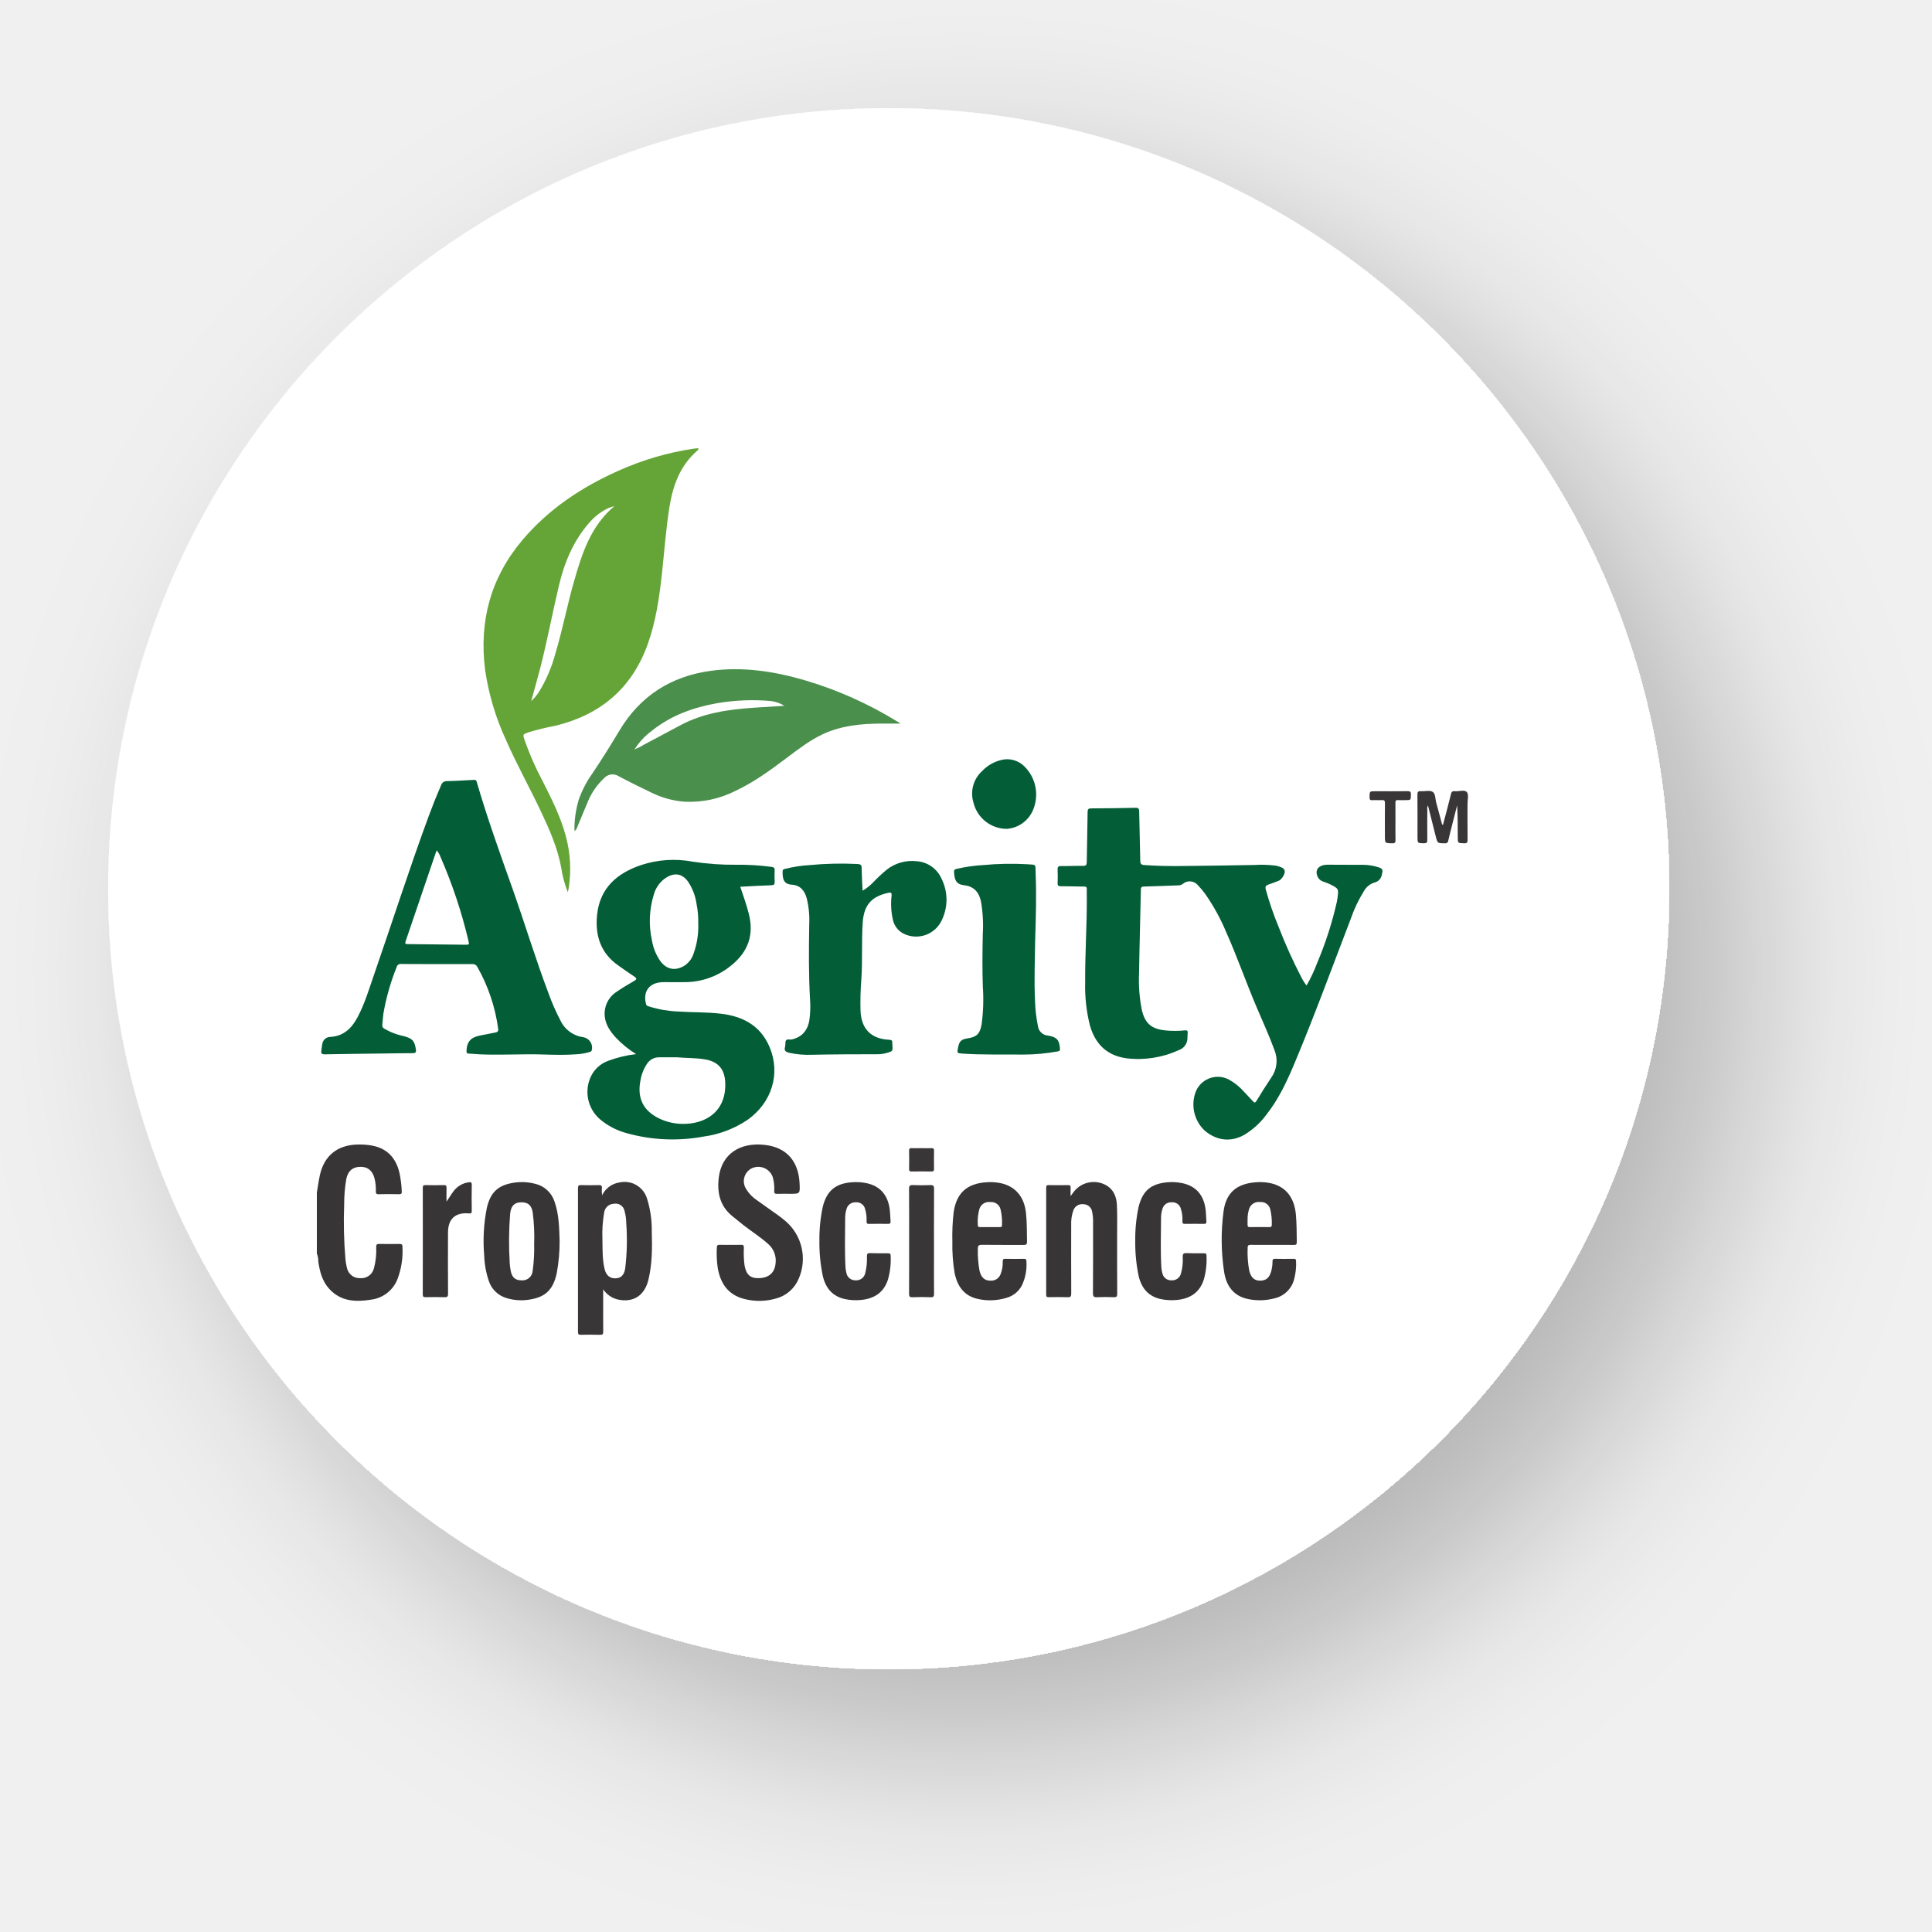
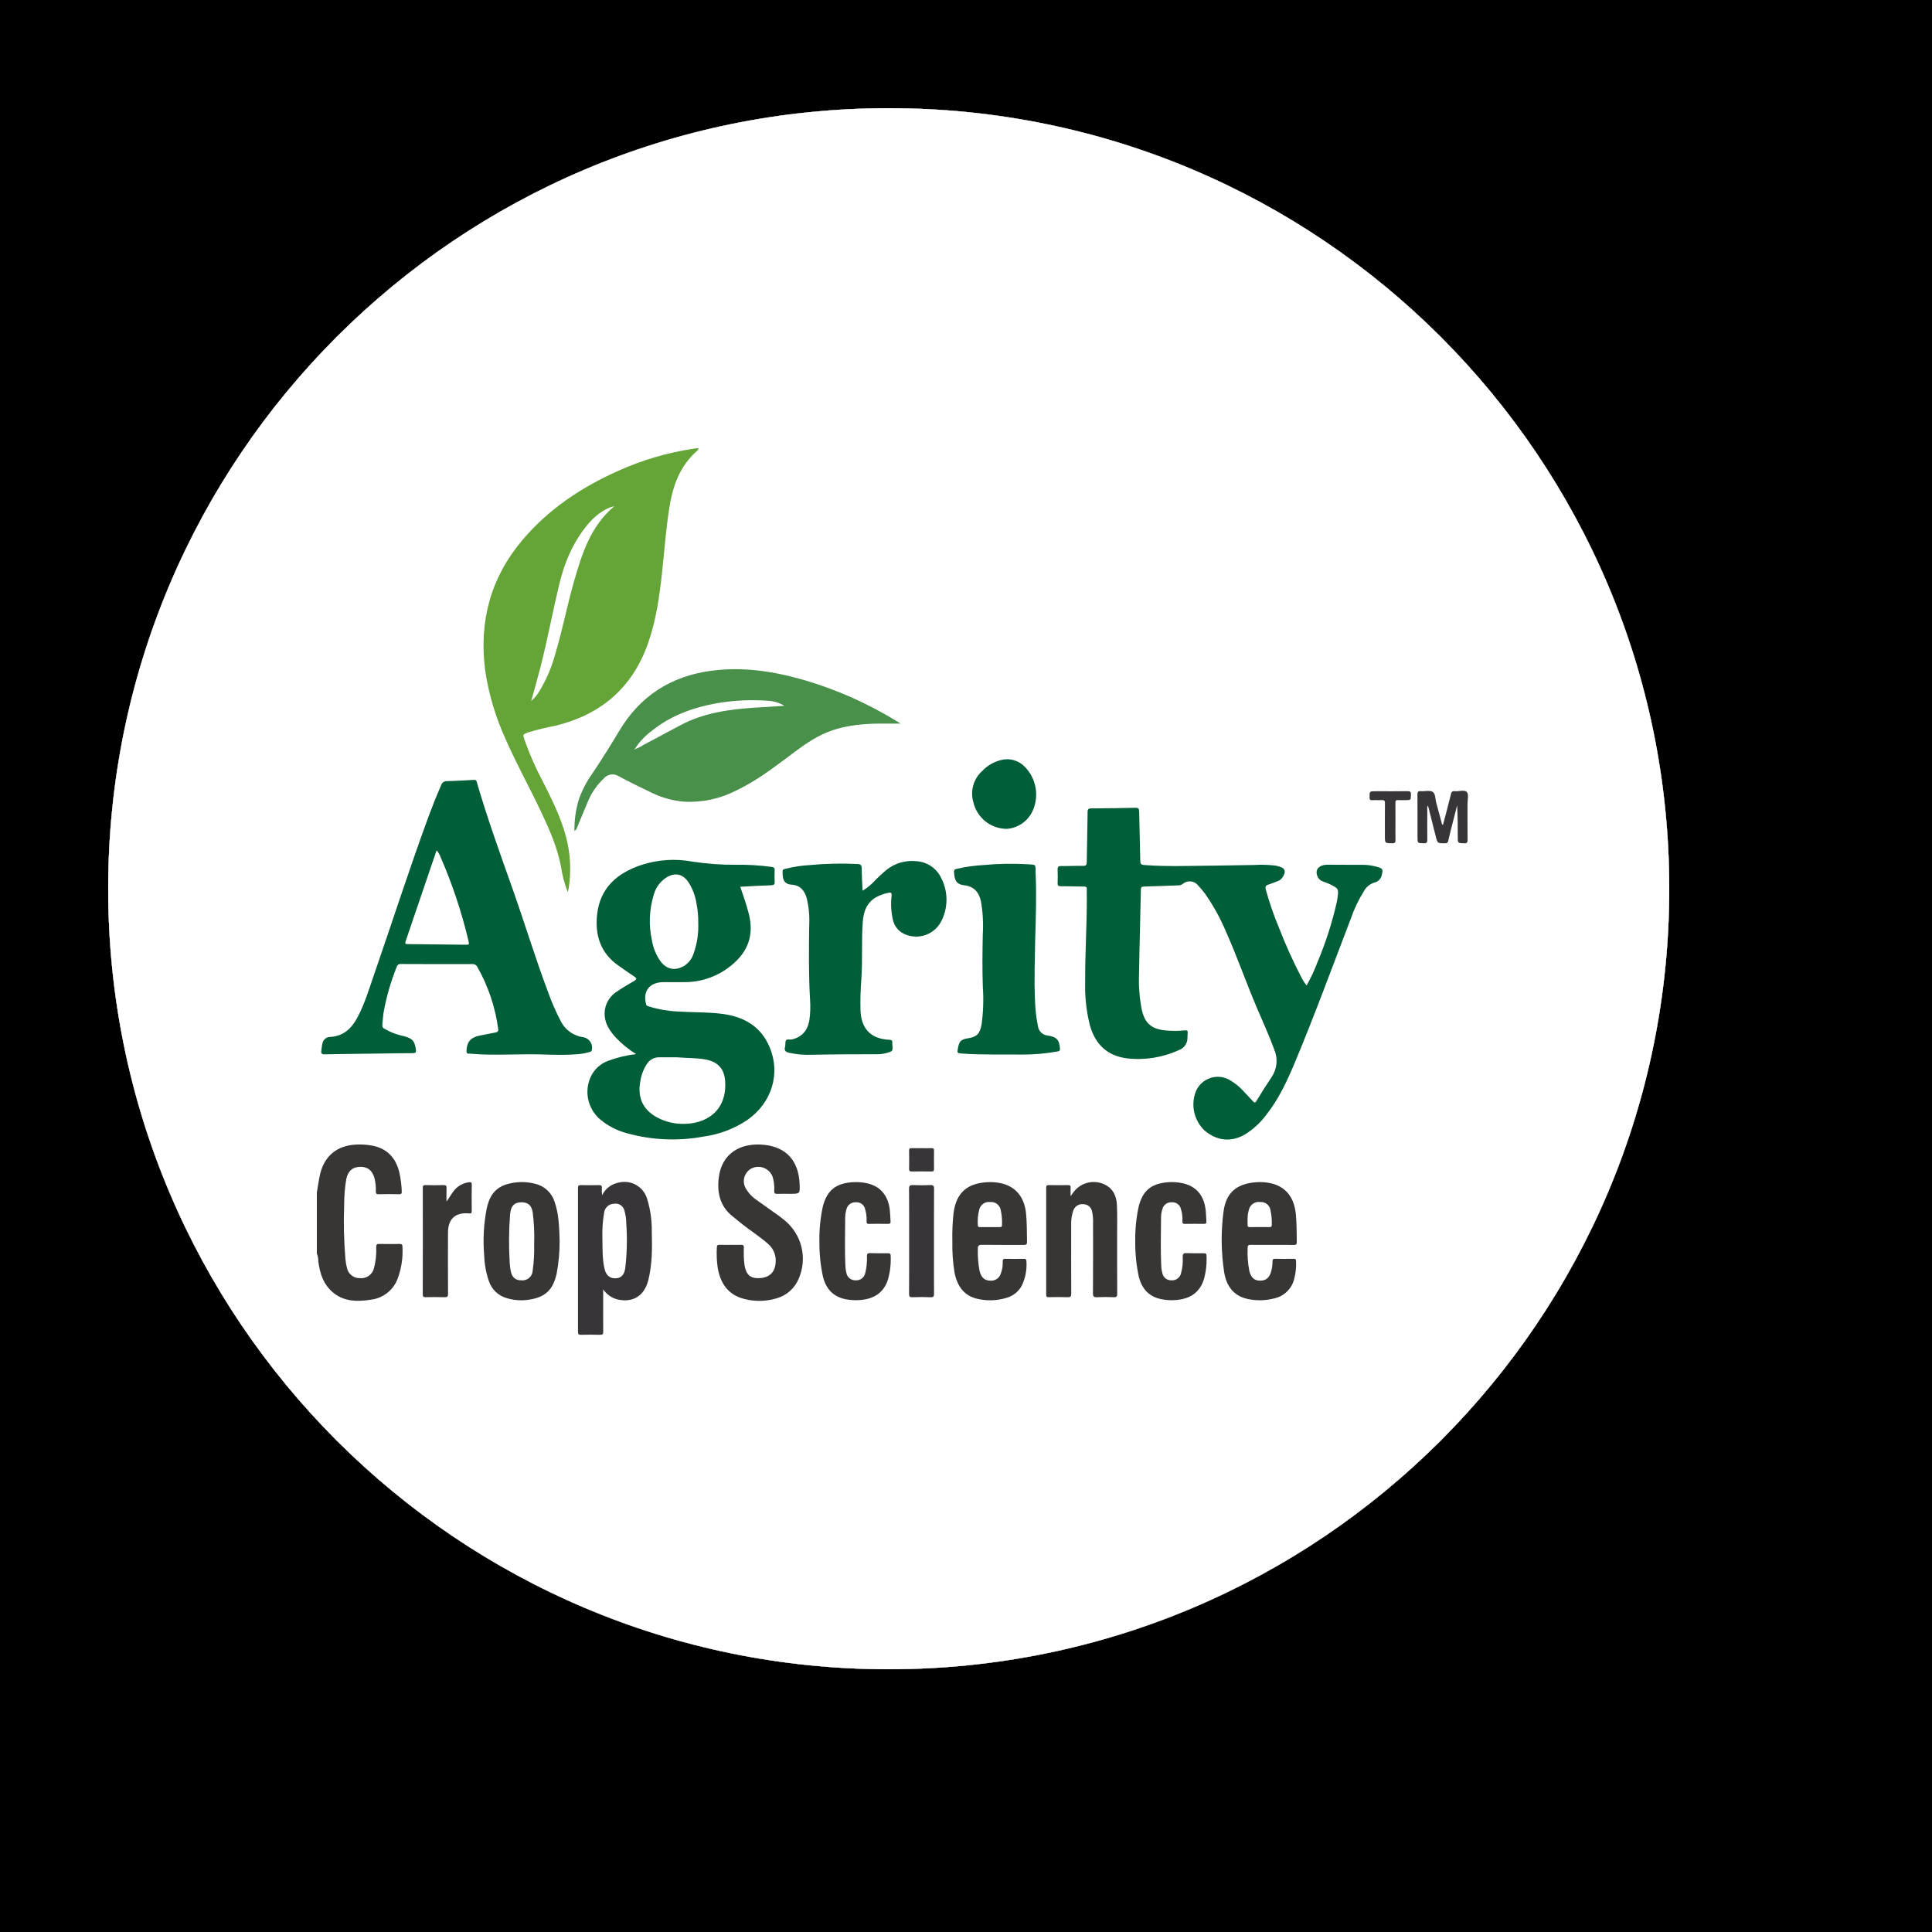
<svg xmlns="http://www.w3.org/2000/svg" width="250" height="250" viewBox="0 0 250 250" fill="none">
  <g filter="url(#filter0_d_56_1683)">
    <path d="M14 115C14 59.219 59.219 14 115 14C170.781 14 216 59.219 216 115C216 170.781 170.781 216 115 216C59.219 216 14 170.781 14 115Z" fill="white" />
    <path d="M41 154.326C41.126 153.585 41.226 152.838 41.383 152.104C41.919 149.592 43.608 148.193 46.169 148.106C46.817 148.078 47.467 148.12 48.106 148.231C50.087 148.591 51.222 149.821 51.683 151.734C51.854 152.526 51.956 153.331 51.987 154.14C52.005 154.423 51.947 154.541 51.626 154.533C50.752 154.51 49.876 154.51 49.001 154.533C48.679 154.542 48.63 154.418 48.633 154.14C48.655 153.572 48.596 153.004 48.457 152.453C48.169 151.43 47.552 150.953 46.568 150.986C45.594 151.019 45.006 151.553 44.804 152.596C44.624 153.667 44.534 154.752 44.535 155.838C44.444 158.203 44.499 160.571 44.699 162.929C44.733 163.316 44.8 163.699 44.897 164.075C44.979 164.46 45.195 164.804 45.506 165.046C45.818 165.287 46.205 165.41 46.598 165.393C46.999 165.429 47.4 165.321 47.728 165.088C48.056 164.855 48.289 164.511 48.386 164.121C48.626 163.227 48.726 162.302 48.681 161.378C48.675 161.069 48.748 160.955 49.08 160.964C49.955 160.987 50.83 160.976 51.706 160.968C51.932 160.966 52.069 161.002 52.075 161.277C52.163 162.704 51.95 164.133 51.451 165.473C51.18 166.191 50.719 166.821 50.117 167.297C49.514 167.773 48.794 168.076 48.033 168.173C46.031 168.497 44.098 168.42 42.599 166.775C41.7 165.788 41.381 164.553 41.191 163.271C41.201 162.906 41.136 162.544 41 162.206L41 154.326Z" fill="#383536" />
    <path d="M73.469 115.451C73.054 114.392 72.763 113.289 72.599 112.164C72.122 109.659 71.102 107.35 70.025 105.064C68.556 101.944 66.867 98.933 65.483 95.772C64.145 92.89 63.232 89.829 62.771 86.685C61.983 80.434 63.459 74.822 67.537 69.958C70.919 65.925 75.177 63.087 79.938 60.954C83.084 59.528 86.414 58.55 89.831 58.048C90.007 58.023 90.184 58.016 90.361 58C90.409 58.178 90.291 58.261 90.202 58.338C88.02 60.249 87.089 62.773 86.638 65.542C86.174 68.391 85.976 71.269 85.664 74.135C85.322 77.278 84.881 80.399 83.802 83.396C81.748 89.101 77.676 92.502 71.847 93.917C70.653 94.136 69.473 94.426 68.313 94.785C67.644 95.033 67.645 95.038 67.861 95.708C68.513 97.572 69.309 99.384 70.242 101.125C71.4 103.425 72.562 105.72 73.226 108.229C73.819 110.426 73.94 112.724 73.583 114.971C73.563 115.098 73.524 115.222 73.469 115.451ZM79.496 65.499C78.443 65.719 77.224 66.524 76.262 67.624C74.217 69.961 73.05 72.732 72.34 75.712C71.485 79.3 70.814 82.93 69.894 86.503C69.536 87.894 69.135 89.273 68.737 90.718C69.161 90.341 69.524 89.9 69.814 89.412C70.717 87.913 71.404 86.294 71.856 84.604C72.792 81.504 73.389 78.317 74.284 75.208C75.313 71.631 76.417 68.085 79.496 65.499Z" fill="#65A537" />
    <path d="M169.071 127.523C169.608 126.58 170.07 125.596 170.452 124.58C171.536 122.017 172.389 119.362 173 116.647C173.029 116.504 173.047 116.359 173.067 116.215C173.235 115.029 173.218 114.981 172.153 114.448C171.836 114.29 171.495 114.178 171.163 114.051C170.915 113.969 170.705 113.8 170.571 113.576C170.109 112.759 170.447 112.074 171.402 111.921C171.612 111.895 171.823 111.886 172.033 111.894C173.46 111.897 174.887 111.913 176.314 111.906C176.996 111.904 177.674 112.006 178.324 112.21C178.916 112.393 178.967 112.521 178.825 113.123C178.791 113.388 178.674 113.637 178.492 113.833C178.309 114.029 178.07 114.163 177.807 114.216C177.23 114.407 176.75 114.815 176.468 115.353C175.782 116.452 175.224 117.626 174.804 118.851C172.399 125.114 170.101 131.419 167.503 137.608C166.524 139.94 165.457 142.225 163.878 144.229C163.116 145.264 162.162 146.141 161.067 146.814C159.32 147.817 157.507 147.643 155.923 146.333C155.27 145.733 154.803 144.957 154.577 144.099C154.351 143.241 154.375 142.337 154.647 141.492C154.782 141.061 155.01 140.665 155.315 140.332C155.621 140 155.996 139.738 156.414 139.567C156.832 139.396 157.282 139.319 157.733 139.341C158.184 139.364 158.625 139.486 159.024 139.698C159.763 140.107 160.425 140.642 160.981 141.278C161.361 141.676 161.741 142.076 162.111 142.484C162.296 142.688 162.404 142.756 162.589 142.452C163.201 141.441 163.83 140.44 164.489 139.459C164.857 138.943 165.089 138.342 165.162 137.713C165.235 137.083 165.147 136.445 164.907 135.859C164.226 134.005 163.41 132.209 162.634 130.396C161.247 127.155 160.101 123.817 158.66 120.599C157.929 118.85 157.012 117.186 155.925 115.634C155.644 115.257 155.341 114.898 155.017 114.558C154.902 114.415 154.759 114.296 154.597 114.209C154.436 114.122 154.258 114.068 154.075 114.051C153.893 114.034 153.708 114.054 153.533 114.109C153.358 114.165 153.196 114.255 153.056 114.374C152.904 114.491 152.719 114.557 152.527 114.563C151.037 114.619 149.546 114.678 148.055 114.719C147.771 114.726 147.636 114.757 147.629 115.103C147.559 118.718 147.447 122.332 147.393 125.947C147.323 127.519 147.441 129.094 147.742 130.639C148.143 132.423 148.986 133.152 150.812 133.337C151.652 133.416 152.498 133.413 153.337 133.329C153.619 133.303 153.717 133.388 153.686 133.666C153.661 133.891 153.664 134.119 153.655 134.346C153.652 134.688 153.542 135.02 153.341 135.296C153.139 135.572 152.856 135.778 152.532 135.885C150.429 136.85 148.101 137.217 145.804 136.947C143.259 136.614 141.738 135.126 141.041 132.718C140.576 130.877 140.367 128.982 140.42 127.084C140.395 123.484 140.64 119.889 140.635 116.289C140.635 115.884 140.613 115.478 140.632 115.074C140.645 114.792 140.541 114.721 140.271 114.72C139.266 114.716 138.261 114.675 137.255 114.677C136.933 114.678 136.84 114.579 136.854 114.264C136.879 113.697 136.882 113.128 136.853 112.562C136.834 112.196 136.92 112.057 137.321 112.065C138.261 112.084 139.203 112.022 140.142 112.042C140.544 112.05 140.62 111.902 140.625 111.544C140.654 109.388 140.715 107.232 140.736 105.076C140.74 104.684 140.858 104.605 141.225 104.604C143.123 104.597 145.02 104.572 146.917 104.528C147.305 104.518 147.403 104.634 147.409 105.006C147.445 107.129 147.516 109.252 147.55 111.376C147.556 111.756 147.64 111.902 148.05 111.933C149.669 112.058 151.291 112.075 152.912 112.063C156.041 112.039 159.171 111.975 162.301 111.929C163.191 111.872 164.085 111.896 164.971 112C165.099 112.015 165.226 112.041 165.35 112.078C165.693 112.197 166.117 112.257 166.231 112.656C166.341 113.043 165.877 113.795 165.469 113.968C165.022 114.156 164.562 114.312 164.105 114.474C163.805 114.581 163.697 114.729 163.787 115.083C164.239 116.736 164.796 118.36 165.455 119.942C166.309 122.161 167.287 124.33 168.384 126.44C168.572 126.825 168.803 127.188 169.071 127.523Z" fill="#035E38" />
    <path d="M82.301 136.399C81.323 135.79 80.43 135.057 79.642 134.217C78.957 133.445 78.367 132.612 78.257 131.546C78.187 130.913 78.297 130.273 78.576 129.7C78.855 129.128 79.29 128.646 79.831 128.311C80.543 127.806 81.311 127.379 82.061 126.931C82.377 126.743 82.452 126.611 82.087 126.373C81.381 125.915 80.699 125.418 80.009 124.935C77.715 123.331 76.986 121.04 77.26 118.386C77.62 114.899 79.851 112.982 82.979 111.931C85.116 111.231 87.395 111.081 89.605 111.493C91.464 111.78 93.344 111.916 95.225 111.899C96.782 111.877 98.338 111.971 99.881 112.18C100.183 112.228 100.248 112.347 100.239 112.618C100.222 113.104 100.212 113.592 100.243 114.077C100.265 114.432 100.165 114.541 99.794 114.552C98.47 114.592 97.147 114.677 95.79 114.746C96.191 115.926 96.596 117.065 96.894 118.241C97.588 120.973 96.815 123.164 94.624 124.926C92.973 126.287 90.909 127.049 88.769 127.087C87.894 127.109 87.018 127.088 86.142 127.088C85.98 127.088 85.818 127.088 85.656 127.096C83.977 127.176 83.156 128.338 83.612 129.967C83.671 130.178 83.83 130.183 83.973 130.232C85.164 130.607 86.398 130.826 87.645 130.884C89.522 131.014 91.407 130.95 93.279 131.172C96.141 131.51 98.412 132.711 99.587 135.495C101.028 138.91 99.891 142.656 96.751 144.895C95.04 146.05 93.085 146.796 91.04 147.072C87.743 147.684 84.351 147.536 81.121 146.64C79.831 146.302 78.634 145.678 77.618 144.815C76.847 144.144 76.317 143.239 76.109 142.239C75.901 141.238 76.028 140.197 76.469 139.275C76.915 138.361 77.692 137.652 78.642 137.291C79.821 136.847 81.05 136.547 82.301 136.399ZM87.6 136.815C86.84 136.815 86.079 136.82 85.318 136.814C85.009 136.805 84.703 136.874 84.428 137.015C84.153 137.156 83.919 137.365 83.746 137.622C83.309 138.265 83.015 138.996 82.885 139.764C82.396 142.117 83.263 143.814 85.457 144.804C86.33 145.197 87.274 145.409 88.231 145.428C91.351 145.506 94.058 143.774 93.838 139.969C93.744 138.345 92.934 137.405 91.331 137.104C90.096 136.872 88.846 136.928 87.6 136.815ZM90.355 119.461C90.369 118.626 90.295 117.792 90.135 116.973C89.987 115.928 89.604 114.93 89.014 114.054C88.285 113.069 87.344 112.896 86.288 113.512C85.463 114.016 84.861 114.816 84.605 115.749C84.008 117.677 83.924 119.728 84.363 121.699C84.521 122.644 84.883 123.543 85.424 124.334C86.246 125.466 87.374 125.682 88.572 124.957C89.13 124.585 89.545 124.035 89.748 123.397C90.2 122.136 90.406 120.799 90.355 119.461Z" fill="#035E38" />
    <path d="M68.283 136.425C66.058 136.434 64.064 136.522 62.07 136.428C61.6 136.406 61.133 136.348 60.663 136.338C60.387 136.332 60.356 136.208 60.365 135.976C60.408 134.826 60.898 134.246 62.058 134.008C62.739 133.868 63.422 133.732 64.106 133.606C64.394 133.553 64.51 133.432 64.463 133.117C64.08 130.288 63.157 127.56 61.744 125.08C61.684 124.968 61.591 124.877 61.478 124.819C61.366 124.761 61.238 124.738 61.112 124.754C58.048 124.761 54.983 124.757 51.919 124.741C51.787 124.72 51.653 124.75 51.542 124.824C51.432 124.899 51.354 125.013 51.324 125.143C50.544 127.079 49.971 129.093 49.613 131.149C49.581 131.374 49.559 131.6 49.542 131.826C49.447 133.119 49.255 132.873 50.52 133.52C51.084 133.767 51.671 133.955 52.273 134.081C53.38 134.382 53.647 134.689 53.815 135.793C53.876 136.19 53.749 136.283 53.37 136.282C51.992 136.28 50.614 136.31 49.236 136.328C46.836 136.358 44.437 136.378 42.038 136.428C41.638 136.437 41.522 136.313 41.584 135.945C41.632 135.658 41.642 135.363 41.709 135.081C41.741 134.836 41.859 134.611 42.043 134.445C42.226 134.28 42.462 134.185 42.709 134.179C44.451 134.094 45.503 133.068 46.27 131.624C47.194 129.886 47.748 128.005 48.388 126.159C50.771 119.287 52.983 112.356 55.501 105.53C55.988 104.211 56.512 102.906 57.073 101.616C57.123 101.45 57.228 101.306 57.371 101.208C57.513 101.11 57.685 101.064 57.858 101.077C58.992 101.056 60.125 100.977 61.258 100.92C61.455 100.91 61.607 100.895 61.686 101.167C63.037 105.828 64.686 110.39 66.306 114.96C67.905 119.47 69.285 124.055 70.977 128.532C71.414 129.75 71.935 130.936 72.537 132.081C72.816 132.661 73.236 133.161 73.759 133.535C74.282 133.909 74.891 134.145 75.529 134.222C75.71 134.26 75.882 134.335 76.034 134.441C76.186 134.548 76.314 134.684 76.412 134.842C76.51 134.999 76.574 135.175 76.602 135.358C76.63 135.542 76.621 135.729 76.575 135.908C76.526 136.081 76.374 136.103 76.24 136.147C75.663 136.312 75.069 136.407 74.47 136.43C72.33 136.59 70.191 136.398 68.283 136.425ZM56.515 110.043C56.482 110.106 56.452 110.17 56.425 110.235C55.114 114.091 53.801 117.946 52.487 121.801C52.374 122.131 52.483 122.164 52.774 122.166C55.238 122.185 57.702 122.218 60.166 122.247C60.728 122.253 60.74 122.25 60.606 121.685C59.728 117.988 58.522 114.375 57.004 110.891C56.892 110.582 56.727 110.295 56.515 110.043Z" fill="#035E38" />
    <path d="M116.526 93.63C115.67 93.63 114.832 93.626 113.994 93.631C111.416 93.646 108.88 93.891 106.5 94.993C104.765 95.796 103.272 96.969 101.755 98.105C99.666 99.67 97.564 101.216 95.187 102.332C93.139 103.371 90.855 103.857 88.561 103.741C87.104 103.627 85.681 103.24 84.368 102.599C82.922 101.909 81.482 101.203 80.07 100.448C79.768 100.25 79.404 100.169 79.047 100.222C78.69 100.275 78.365 100.457 78.133 100.734C77.269 101.546 76.582 102.529 76.116 103.62C75.626 104.764 75.16 105.92 74.679 107.069C74.613 107.225 74.576 107.41 74.333 107.507C74.309 106.114 74.507 104.726 74.918 103.395C75.347 102.205 75.939 101.08 76.674 100.052C77.885 98.25 79.034 96.411 80.148 94.547C82.832 90.055 86.816 87.503 91.991 86.802C96.134 86.242 100.165 86.867 104.134 88.023C108.364 89.27 112.408 91.077 116.158 93.396C116.282 93.472 116.403 93.552 116.526 93.63ZM82.165 96.932C82.56 96.792 82.938 96.606 83.29 96.379C84.865 95.548 86.437 94.71 88.005 93.867C90.975 92.266 94.218 91.807 97.516 91.58C98.846 91.489 100.177 91.413 101.508 91.331C100.97 91.001 100.367 90.789 99.741 90.71C97.413 90.506 95.068 90.603 92.764 90.998C89.693 91.546 86.823 92.582 84.357 94.557C83.483 95.2 82.734 95.998 82.146 96.91L82.081 96.962L82.111 96.998L82.165 96.932Z" fill="#4A904C" />
    <path d="M111.618 115.255C112.128 114.958 112.592 114.591 112.999 114.164C113.547 113.59 114.128 113.047 114.738 112.538C115.835 111.676 117.228 111.282 118.615 111.441C119.3 111.487 119.96 111.718 120.524 112.11C121.088 112.502 121.535 113.039 121.818 113.665C122.245 114.507 122.47 115.438 122.476 116.382C122.482 117.326 122.268 118.259 121.852 119.107C121.646 119.541 121.356 119.93 120.999 120.252C120.643 120.574 120.226 120.823 119.773 120.983C119.321 121.144 118.841 121.215 118.361 121.19C117.881 121.165 117.411 121.046 116.977 120.84C116.617 120.669 116.301 120.417 116.053 120.105C115.805 119.793 115.632 119.428 115.546 119.039C115.308 118.01 115.249 116.948 115.371 115.899C115.4 115.462 115.24 115.463 114.913 115.536C112.753 116.019 111.797 117.127 111.639 119.334C111.464 121.794 111.63 124.261 111.457 126.72C111.35 128.062 111.314 129.408 111.349 130.753C111.434 133.128 112.697 134.433 115.069 134.547C115.408 134.563 115.488 134.681 115.461 134.972C115.457 135.053 115.461 135.134 115.471 135.214C115.535 136.04 115.532 136.03 114.692 136.265C114.318 136.368 113.932 136.419 113.544 136.417C110.707 136.419 107.87 136.425 105.034 136.487C104.061 136.525 103.087 136.44 102.135 136.234C101.706 136.133 101.421 135.985 101.587 135.455C101.667 135.199 101.574 134.87 101.696 134.65C101.841 134.39 102.197 134.567 102.457 134.507C103.764 134.202 104.538 133.34 104.741 131.935C104.855 131.099 104.882 130.254 104.824 129.412C104.63 126.141 104.662 122.869 104.714 119.595C104.768 118.46 104.657 117.324 104.385 116.221C104.105 115.219 103.54 114.548 102.446 114.476C101.387 114.406 101.244 113.709 101.27 112.723C101.278 112.453 101.526 112.455 101.697 112.408C102.703 112.156 103.731 112 104.766 111.942C106.833 111.744 108.911 111.698 110.984 111.804C111.337 111.829 111.492 111.906 111.496 112.3C111.508 113.265 111.572 114.23 111.618 115.255Z" fill="#035E38" />
    <path d="M133.946 121.873C133.923 124.088 133.803 126.777 133.931 129.467C133.961 130.601 134.091 131.73 134.32 132.841C134.372 133.146 134.524 133.426 134.752 133.636C134.981 133.846 135.272 133.974 135.581 134C136.731 134.172 137.081 134.559 137.158 135.691C137.175 135.946 137.102 136.012 136.856 136.053C135.391 136.322 133.904 136.459 132.414 136.461C129.773 136.422 127.13 136.52 124.491 136.33C123.851 136.283 123.839 136.274 123.956 135.636C124.126 134.715 124.35 134.495 125.261 134.353C126.389 134.179 126.808 133.764 127.018 132.557C127.24 130.934 127.293 129.293 127.177 127.659C127.1 125.406 127.127 123.155 127.171 120.902C127.259 119.478 127.181 118.049 126.938 116.643C126.683 115.461 126.035 114.7 124.775 114.554C123.672 114.427 123.508 113.822 123.451 112.806C123.432 112.468 123.69 112.458 123.895 112.407C125.001 112.156 126.126 112 127.259 111.938C129.116 111.762 130.983 111.725 132.845 111.829C134.177 111.924 133.959 111.756 134.011 112.99C134.129 115.792 134.044 118.596 133.946 121.873Z" fill="#035E38" />
    <path d="M94.537 161.083C94.991 161.083 95.446 161.095 95.899 161.078C96.176 161.067 96.257 161.166 96.257 161.44C96.218 162.201 96.245 162.964 96.34 163.72C96.557 164.96 97.099 165.437 98.246 165.391C99.515 165.34 100.251 164.672 100.357 163.492C100.419 163.024 100.364 162.548 100.197 162.107C100.029 161.666 99.754 161.273 99.397 160.965C98.39 160.067 97.251 159.345 96.19 158.519C95.717 158.151 95.26 157.763 94.791 157.389C93.157 156.086 92.772 154.328 93.01 152.372C93.38 149.332 95.726 147.791 98.951 148.148C101.782 148.462 103.343 150.252 103.469 153.177C103.524 154.479 103.524 154.479 102.226 154.479C101.674 154.479 101.123 154.465 100.572 154.485C100.278 154.495 100.174 154.407 100.183 154.103C100.225 153.487 100.156 152.868 99.977 152.277C99.883 152.023 99.737 151.79 99.548 151.594C99.36 151.398 99.133 151.243 98.882 151.139C98.631 151.035 98.361 150.983 98.09 150.988C97.818 150.992 97.55 151.053 97.303 151.165C97.076 151.274 96.874 151.428 96.709 151.618C96.543 151.807 96.418 152.028 96.341 152.267C96.263 152.506 96.234 152.758 96.257 153.009C96.279 153.259 96.353 153.502 96.472 153.724C96.832 154.362 97.34 154.906 97.951 155.31C98.814 155.941 99.697 156.544 100.565 157.169C100.933 157.434 101.296 157.708 101.639 158.004C102.687 158.899 103.42 160.108 103.728 161.451C104.037 162.795 103.905 164.202 103.352 165.464C103.093 166.089 102.693 166.645 102.184 167.09C101.674 167.534 101.069 167.854 100.415 168.026C99.084 168.412 97.673 168.434 96.33 168.09C94.222 167.567 93.219 166.082 92.87 164.046C92.747 163.179 92.709 162.302 92.758 161.428C92.765 161.149 92.858 161.067 93.127 161.077C93.596 161.096 94.067 161.083 94.537 161.083Z" fill="#383536" />
    <path d="M78.051 166.841V168.273C78.051 169.619 78.042 170.964 78.057 172.31C78.061 172.617 77.993 172.733 77.659 172.723C76.833 172.698 76.005 172.703 75.178 172.721C74.891 172.727 74.789 172.662 74.789 172.349C74.798 166.14 74.799 159.93 74.789 153.721C74.789 153.402 74.903 153.347 75.185 153.353C75.947 153.37 76.71 153.372 77.471 153.352C77.776 153.344 77.915 153.411 77.882 153.747C77.86 154.054 77.87 154.362 77.913 154.667C78.119 154.235 78.427 153.859 78.811 153.571C79.194 153.283 79.642 153.093 80.115 153.016C80.867 152.84 81.658 152.956 82.328 153.34C82.998 153.725 83.498 154.35 83.725 155.088C84.154 156.467 84.362 157.906 84.34 159.35C84.402 161.443 84.401 163.536 83.908 165.587C83.405 167.679 81.917 168.607 79.889 168.144C79.138 167.948 78.485 167.485 78.051 166.841ZM77.952 160.301C77.978 161.612 77.926 162.931 78.236 164.219C78.44 165.065 78.954 165.456 79.709 165.413C80.379 165.374 80.778 164.961 80.904 164.11C81.134 162.178 81.178 160.228 81.037 158.287C81.034 157.752 80.959 157.219 80.816 156.704C80.787 156.551 80.728 156.406 80.643 156.276C80.558 156.146 80.448 156.034 80.319 155.947C80.191 155.86 80.046 155.799 79.894 155.768C79.742 155.738 79.585 155.737 79.432 155.768C79.12 155.776 78.822 155.896 78.591 156.106C78.36 156.316 78.213 156.603 78.176 156.913C77.982 158.031 77.907 159.167 77.952 160.301Z" fill="#393637" />
    <path d="M123.235 160.645C123.202 159.387 123.257 158.129 123.401 156.879C123.749 154.398 125.106 153.153 127.636 152.983C128.267 152.934 128.902 152.975 129.522 153.107C131.423 153.532 132.543 154.887 132.765 156.973C132.896 158.2 132.869 159.431 132.897 160.661C132.905 161.001 132.808 161.099 132.466 161.096C130.667 161.08 128.868 161.104 127.07 161.078C126.628 161.071 126.523 161.212 126.53 161.626C126.508 162.55 126.578 163.473 126.739 164.382C126.941 165.306 127.415 165.731 128.199 165.717C128.486 165.732 128.769 165.652 129.004 165.488C129.24 165.324 129.414 165.087 129.5 164.813C129.689 164.311 129.775 163.777 129.752 163.241C129.744 162.96 129.843 162.884 130.114 162.889C130.908 162.905 131.702 162.903 132.496 162.89C132.725 162.887 132.813 162.959 132.818 163.187C132.899 164.274 132.695 165.363 132.225 166.346C132.02 166.734 131.737 167.076 131.394 167.35C131.052 167.625 130.656 167.826 130.233 167.943C129.049 168.302 127.792 168.354 126.583 168.093C124.753 167.717 123.881 166.434 123.525 164.726C123.301 163.378 123.204 162.012 123.235 160.645ZM128.095 158.784C128.515 158.784 128.936 158.779 129.356 158.786C129.541 158.79 129.663 158.767 129.658 158.532C129.694 157.854 129.633 157.174 129.477 156.513C129.413 156.216 129.241 155.954 128.996 155.775C128.75 155.597 128.448 155.514 128.146 155.544C127.838 155.501 127.524 155.571 127.263 155.741C127.002 155.911 126.811 156.169 126.726 156.469C126.544 157.141 126.478 157.839 126.53 158.533C126.532 158.766 126.649 158.79 126.834 158.786C127.254 158.779 127.675 158.784 128.095 158.784Z" fill="#383536" />
    <path d="M164.649 161.087C163.725 161.087 162.801 161.097 161.877 161.082C161.584 161.077 161.44 161.128 161.445 161.468C161.399 162.472 161.472 163.477 161.662 164.464C161.876 165.316 162.316 165.713 163.04 165.716C163.837 165.72 164.279 165.338 164.509 164.448C164.611 164.056 164.662 163.652 164.662 163.247C164.662 162.983 164.723 162.88 165.011 162.887C165.805 162.906 166.6 162.9 167.394 162.889C167.616 162.886 167.706 162.941 167.711 163.181C167.75 163.975 167.665 164.77 167.458 165.538C167.305 166.138 166.99 166.685 166.547 167.119C166.104 167.553 165.551 167.857 164.948 167.998C163.816 168.303 162.628 168.336 161.481 168.093C159.58 167.697 158.674 166.348 158.4 164.581C158.007 161.997 157.982 159.37 158.324 156.779C158.639 154.338 160.018 153.172 162.492 152.985C163.139 152.929 163.79 152.97 164.425 153.107C166.391 153.55 167.499 154.956 167.693 157.22C167.793 158.385 167.79 159.551 167.803 160.717C167.806 161.022 167.715 161.1 167.42 161.094C166.497 161.076 165.573 161.087 164.649 161.087ZM161.435 157.82C161.435 158.046 161.438 158.272 161.434 158.498C161.43 158.689 161.486 158.79 161.709 158.787C162.566 158.776 163.423 158.779 164.279 158.785C164.48 158.787 164.57 158.729 164.569 158.511C164.595 157.833 164.53 157.153 164.375 156.492C164.309 156.204 164.141 155.95 163.902 155.775C163.664 155.601 163.37 155.519 163.076 155.543C162.777 155.498 162.471 155.558 162.211 155.713C161.951 155.867 161.753 156.107 161.65 156.392C161.5 156.853 161.427 157.335 161.435 157.82Z" fill="#383536" />
    <path d="M72.415 160.549C72.424 161.96 72.299 163.368 72.041 164.755C71.575 166.922 70.548 167.895 68.35 168.191C67.448 168.318 66.529 168.254 65.653 168.003C65.102 167.861 64.594 167.584 64.177 167.196C63.759 166.809 63.445 166.324 63.262 165.784C62.9 164.727 62.696 163.621 62.658 162.504C62.477 160.436 62.59 158.353 62.994 156.317C63.466 154.244 64.49 153.32 66.597 153.026C67.466 152.904 68.35 152.953 69.201 153.171C69.79 153.298 70.335 153.578 70.783 153.982C71.23 154.386 71.564 154.9 71.751 155.473C72.34 157.135 72.359 158.871 72.415 160.549ZM69.119 161.023C69.17 159.631 69.107 158.238 68.929 156.856C68.769 155.926 68.285 155.536 67.357 155.579C66.536 155.617 66.117 156.057 66.012 157.059C65.844 159.174 65.826 161.298 65.956 163.415C65.975 163.771 66.021 164.124 66.092 164.473C66.248 165.301 66.698 165.682 67.479 165.675C67.658 165.692 67.839 165.673 68.01 165.618C68.181 165.563 68.34 165.474 68.475 165.356C68.611 165.238 68.721 165.093 68.799 164.931C68.877 164.769 68.921 164.593 68.929 164.413C69.087 163.291 69.151 162.157 69.119 161.023Z" fill="#383536" />
    <path d="M138.534 154.776C138.734 154.504 138.843 154.346 138.962 154.196C139.422 153.611 140.068 153.201 140.793 153.033C141.518 152.865 142.279 152.951 142.949 153.274C144.049 153.809 144.478 154.79 144.528 155.932C144.585 157.21 144.555 158.493 144.556 159.773C144.558 162.319 144.548 164.864 144.566 167.409C144.569 167.779 144.47 167.872 144.11 167.857C143.398 167.827 142.682 167.824 141.97 167.858C141.56 167.877 141.426 167.789 141.429 167.339C141.453 164.308 141.442 161.276 141.441 158.244C141.462 157.758 141.421 157.271 141.319 156.795C141.278 156.527 141.144 156.282 140.939 156.104C140.735 155.927 140.473 155.828 140.202 155.825C139.926 155.788 139.645 155.846 139.406 155.991C139.168 156.136 138.986 156.358 138.892 156.621C138.677 157.234 138.582 157.883 138.612 158.532C138.607 161.483 138.602 164.433 138.618 167.384C138.62 167.767 138.521 167.872 138.141 167.858C137.331 167.827 136.52 167.84 135.709 167.853C135.465 167.857 135.376 167.8 135.376 167.535C135.384 162.915 135.384 158.294 135.376 153.674C135.376 153.411 135.461 153.348 135.71 153.352C136.537 153.366 137.364 153.369 138.191 153.351C138.477 153.345 138.556 153.443 138.538 153.712C138.518 154.015 138.534 154.32 138.534 154.776Z" fill="#383536" />
    <path d="M146.9 160.596C146.88 159.097 147.028 157.601 147.342 156.134C147.866 154.095 148.911 153.193 151.006 152.991C151.669 152.925 152.338 152.962 152.99 153.1C154.765 153.478 155.783 154.642 156.01 156.557C156.069 157.055 156.068 157.559 156.107 158.06C156.125 158.295 156.032 158.372 155.802 158.369C154.976 158.36 154.149 158.357 153.322 158.371C153.055 158.376 152.994 158.272 153.003 158.029C153.036 157.494 152.971 156.958 152.812 156.446C152.752 156.182 152.598 155.948 152.379 155.788C152.16 155.628 151.891 155.553 151.621 155.576C151.351 155.555 151.082 155.63 150.862 155.788C150.642 155.946 150.485 156.176 150.418 156.439C150.291 156.824 150.23 157.229 150.237 157.635C150.224 159.757 150.161 161.88 150.277 164.001C150.294 164.26 150.34 164.515 150.413 164.764C150.467 165.03 150.614 165.267 150.828 165.434C151.041 165.601 151.308 165.685 151.579 165.672C151.857 165.696 152.134 165.62 152.361 165.458C152.588 165.295 152.75 165.057 152.817 164.786C153.012 164.082 153.089 163.351 153.045 162.622C153.04 162.219 153.177 162.138 153.545 162.153C154.289 162.186 155.035 162.176 155.781 162.176C155.98 162.176 156.117 162.191 156.122 162.452C156.175 163.489 156.062 164.528 155.787 165.529C155.247 167.266 153.985 168.061 152.246 168.217C151.583 168.28 150.915 168.245 150.262 168.113C148.654 167.783 147.751 166.754 147.36 165.202C147.036 163.689 146.882 162.144 146.9 160.596Z" fill="#383536" />
    <path d="M106.03 160.588C106.011 159.088 106.159 157.59 106.474 156.124C107 154.084 108.097 153.155 110.195 152.985C110.826 152.932 111.462 152.967 112.083 153.091C113.869 153.449 114.918 154.64 115.141 156.568C115.197 157.05 115.199 157.538 115.236 158.022C115.255 158.263 115.189 158.375 114.921 158.37C114.094 158.357 113.267 158.354 112.441 158.372C112.154 158.378 112.128 158.244 112.134 158.018C112.162 157.499 112.101 156.98 111.952 156.482C111.898 156.208 111.744 155.964 111.52 155.796C111.296 155.629 111.018 155.551 110.739 155.576C110.461 155.559 110.185 155.642 109.963 155.81C109.74 155.979 109.585 156.221 109.526 156.494C109.415 156.868 109.361 157.256 109.365 157.646C109.356 159.768 109.291 161.891 109.407 164.012C109.422 164.238 109.46 164.462 109.518 164.681C109.559 164.966 109.705 165.226 109.928 165.409C110.15 165.592 110.432 165.686 110.72 165.673C111.007 165.694 111.291 165.609 111.52 165.436C111.749 165.262 111.907 165.011 111.964 164.729C112.141 164.021 112.214 163.291 112.18 162.562C112.182 162.249 112.259 162.14 112.588 162.153C113.365 162.183 114.144 162.177 114.922 162.175C115.132 162.175 115.248 162.213 115.252 162.463C115.303 163.484 115.194 164.507 114.929 165.494C114.402 167.229 113.156 168.049 111.413 168.214C110.734 168.281 110.049 168.246 109.381 168.11C107.773 167.777 106.877 166.742 106.488 165.191C106.165 163.679 106.012 162.135 106.03 160.588Z" fill="#383536" />
    <path d="M130.301 107.253C129.295 107.257 128.317 106.92 127.528 106.296C126.738 105.672 126.184 104.799 125.955 103.819C125.742 103.107 125.735 102.35 125.935 101.634C126.135 100.919 126.534 100.275 127.086 99.777C127.824 98.991 128.797 98.466 129.859 98.282C130.342 98.208 130.836 98.249 131.3 98.4C131.764 98.55 132.187 98.808 132.535 99.151C133.282 99.878 133.788 100.817 133.987 101.84C134.185 102.864 134.066 103.924 133.646 104.878C133.355 105.539 132.891 106.11 132.302 106.528C131.713 106.946 131.021 107.197 130.301 107.253Z" fill="#035E38" />
    <path d="M57.776 155.474C58.115 155.037 58.359 154.567 58.685 154.145C58.917 153.832 59.21 153.569 59.545 153.371C59.88 153.173 60.252 153.043 60.638 152.991C60.901 152.951 61.053 152.96 61.046 153.31C61.024 154.443 61.028 155.577 61.044 156.711C61.048 157.017 60.937 157.036 60.675 157.013C58.924 156.86 57.978 157.721 57.971 159.487C57.959 162.127 57.961 164.767 57.977 167.407C57.979 167.774 57.885 167.871 57.522 167.858C56.713 167.829 55.902 167.837 55.093 167.855C54.809 167.861 54.705 167.808 54.706 167.49C54.718 162.906 54.718 158.323 54.709 153.739C54.708 153.459 54.753 153.339 55.073 153.35C55.85 153.375 56.629 153.373 57.406 153.35C57.713 153.342 57.793 153.442 57.782 153.735C57.761 154.314 57.776 154.894 57.776 155.474Z" fill="#383536" />
    <path d="M117.641 160.603C117.641 158.35 117.653 156.097 117.63 153.844C117.626 153.426 117.75 153.332 118.144 153.35C118.888 153.382 119.636 153.38 120.38 153.35C120.758 153.335 120.869 153.438 120.867 153.827C120.849 156.728 120.857 159.629 120.857 162.53C120.857 164.151 120.848 165.772 120.865 167.392C120.868 167.735 120.81 167.878 120.422 167.861C119.645 167.826 118.865 167.83 118.088 167.86C117.726 167.873 117.629 167.778 117.632 167.41C117.65 165.141 117.641 162.872 117.641 160.603Z" fill="#393637" />
    <path d="M186.717 106.747C186.898 106.065 187.076 105.405 187.249 104.744C187.421 104.086 187.594 103.429 187.752 102.769C187.815 102.504 187.905 102.345 188.228 102.38C188.77 102.438 189.501 102.152 189.809 102.492C190.079 102.791 189.894 103.508 189.895 104.041C189.899 105.581 189.885 107.121 189.905 108.661C189.91 109.016 189.833 109.133 189.457 109.121C188.636 109.095 188.635 109.118 188.634 108.308C188.634 106.946 188.634 105.585 188.552 104.207C188.35 105.002 188.148 105.796 187.946 106.59C187.764 107.312 187.574 108.032 187.411 108.758C187.409 108.812 187.395 108.866 187.371 108.915C187.346 108.963 187.311 109.006 187.269 109.041C187.226 109.075 187.177 109.1 187.124 109.113C187.071 109.127 187.016 109.129 186.962 109.12C186.01 109.12 186.013 109.133 185.782 108.211C185.454 106.899 185.122 105.589 184.779 104.231C184.689 104.385 184.658 104.566 184.693 104.741C184.686 106.054 184.676 107.368 184.692 108.681C184.696 109.013 184.612 109.126 184.263 109.12C183.423 109.105 183.423 109.123 183.423 108.277C183.423 106.462 183.434 104.646 183.414 102.83C183.41 102.463 183.508 102.35 183.874 102.379C184.388 102.419 185.022 102.23 185.392 102.469C185.766 102.711 185.716 103.403 185.856 103.897C186.117 104.815 186.351 105.74 186.599 106.662C186.604 106.682 186.641 106.694 186.717 106.747Z" fill="#393637" />
    <path d="M180.571 106.345C180.571 107.122 180.557 107.899 180.577 108.675C180.586 108.993 180.53 109.128 180.165 109.122C179.205 109.107 179.205 109.126 179.205 108.154C179.205 106.746 179.194 105.338 179.212 103.93C179.217 103.606 179.119 103.512 178.806 103.532C178.403 103.558 177.995 103.517 177.592 103.545C177.28 103.567 177.218 103.45 177.22 103.162C177.224 102.388 177.21 102.387 177.973 102.387C179.365 102.387 180.758 102.4 182.15 102.379C182.501 102.374 182.583 102.486 182.575 102.818C182.558 103.538 182.576 103.538 181.859 103.538C181.535 103.538 181.21 103.556 180.888 103.533C180.619 103.514 180.563 103.627 180.567 103.868C180.578 104.693 180.571 105.519 180.571 106.345Z" fill="#393637" />
    <path d="M119.245 148.575C119.681 148.575 120.118 148.585 120.554 148.571C120.783 148.564 120.866 148.639 120.863 148.874C120.851 149.666 120.851 150.458 120.862 151.25C120.866 151.494 120.8 151.594 120.536 151.59C119.68 151.576 118.823 151.576 117.966 151.59C117.706 151.595 117.634 151.503 117.638 151.256C117.649 150.464 117.653 149.672 117.636 148.881C117.63 148.602 117.753 148.564 117.984 148.571C118.404 148.584 118.824 148.575 119.245 148.575Z" fill="#393637" />
    <path d="M82.165 96.933L82.111 96.999L82.081 96.963C82.103 96.945 82.124 96.928 82.145 96.91L82.165 96.933Z" fill="#FEFEFE" />
  </g>
  <defs>
-     <filter id="filter0_d_56_1683" x="0" y="0" width="250" height="250" filterUnits="userSpaceOnUse" color-interpolation-filters="sRGB">
-       <feFlood flood-opacity="0" result="BackgroundImageFix" />
+     <filter id="filter0_d_56_1683" x="0" y="0" width="250" height="250" filterUnits="userSpaceOnUse" colorInterpolationFilters="sRGB">
+       <feFlood floodOpacity="0" result="BackgroundImageFix" />
      <feColorMatrix in="SourceAlpha" type="matrix" values="0 0 0 0 0 0 0 0 0 0 0 0 0 0 0 0 0 0 127 0" result="hardAlpha" />
      <feOffset dx="10" dy="10" />
      <feGaussianBlur stdDeviation="12" />
      <feComposite in2="hardAlpha" operator="out" />
      <feColorMatrix type="matrix" values="0 0 0 0 0 0 0 0 0 0 0 0 0 0 0 0 0 0 0.25 0" />
      <feBlend mode="normal" in2="BackgroundImageFix" result="effect1_dropShadow_56_1683" />
      <feBlend mode="normal" in="SourceGraphic" in2="effect1_dropShadow_56_1683" result="shape" />
    </filter>
  </defs>
</svg>
